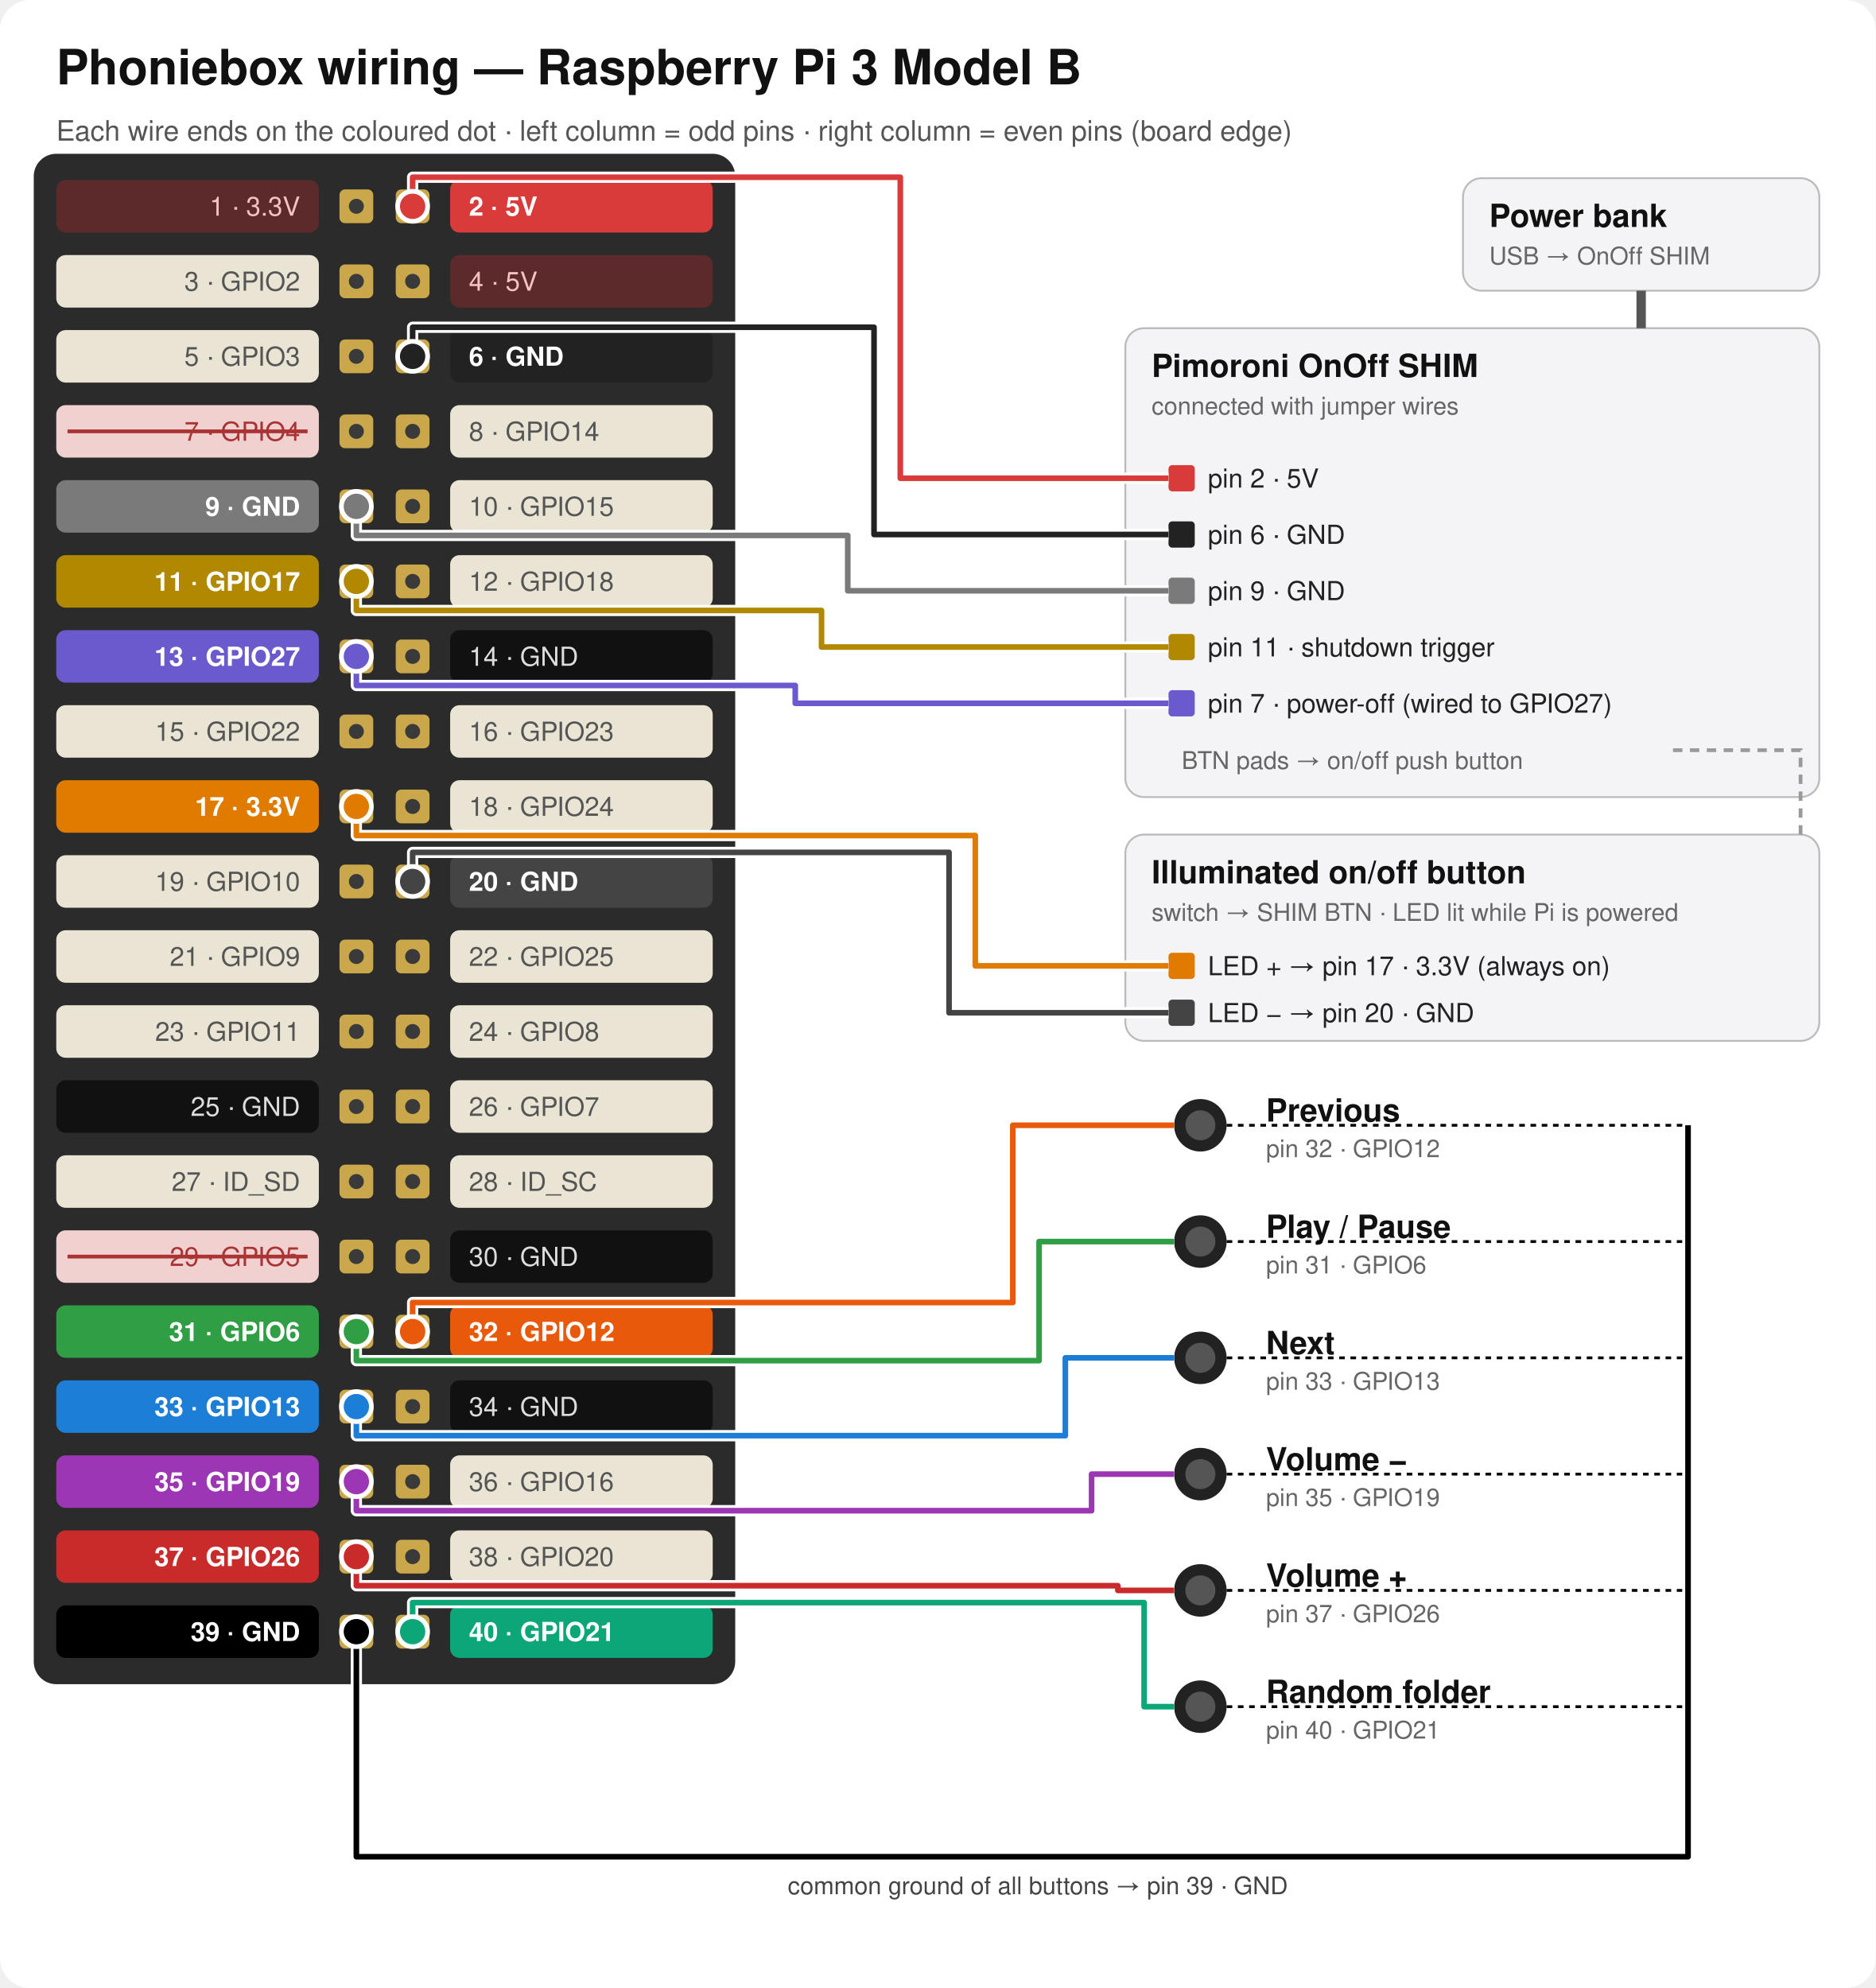
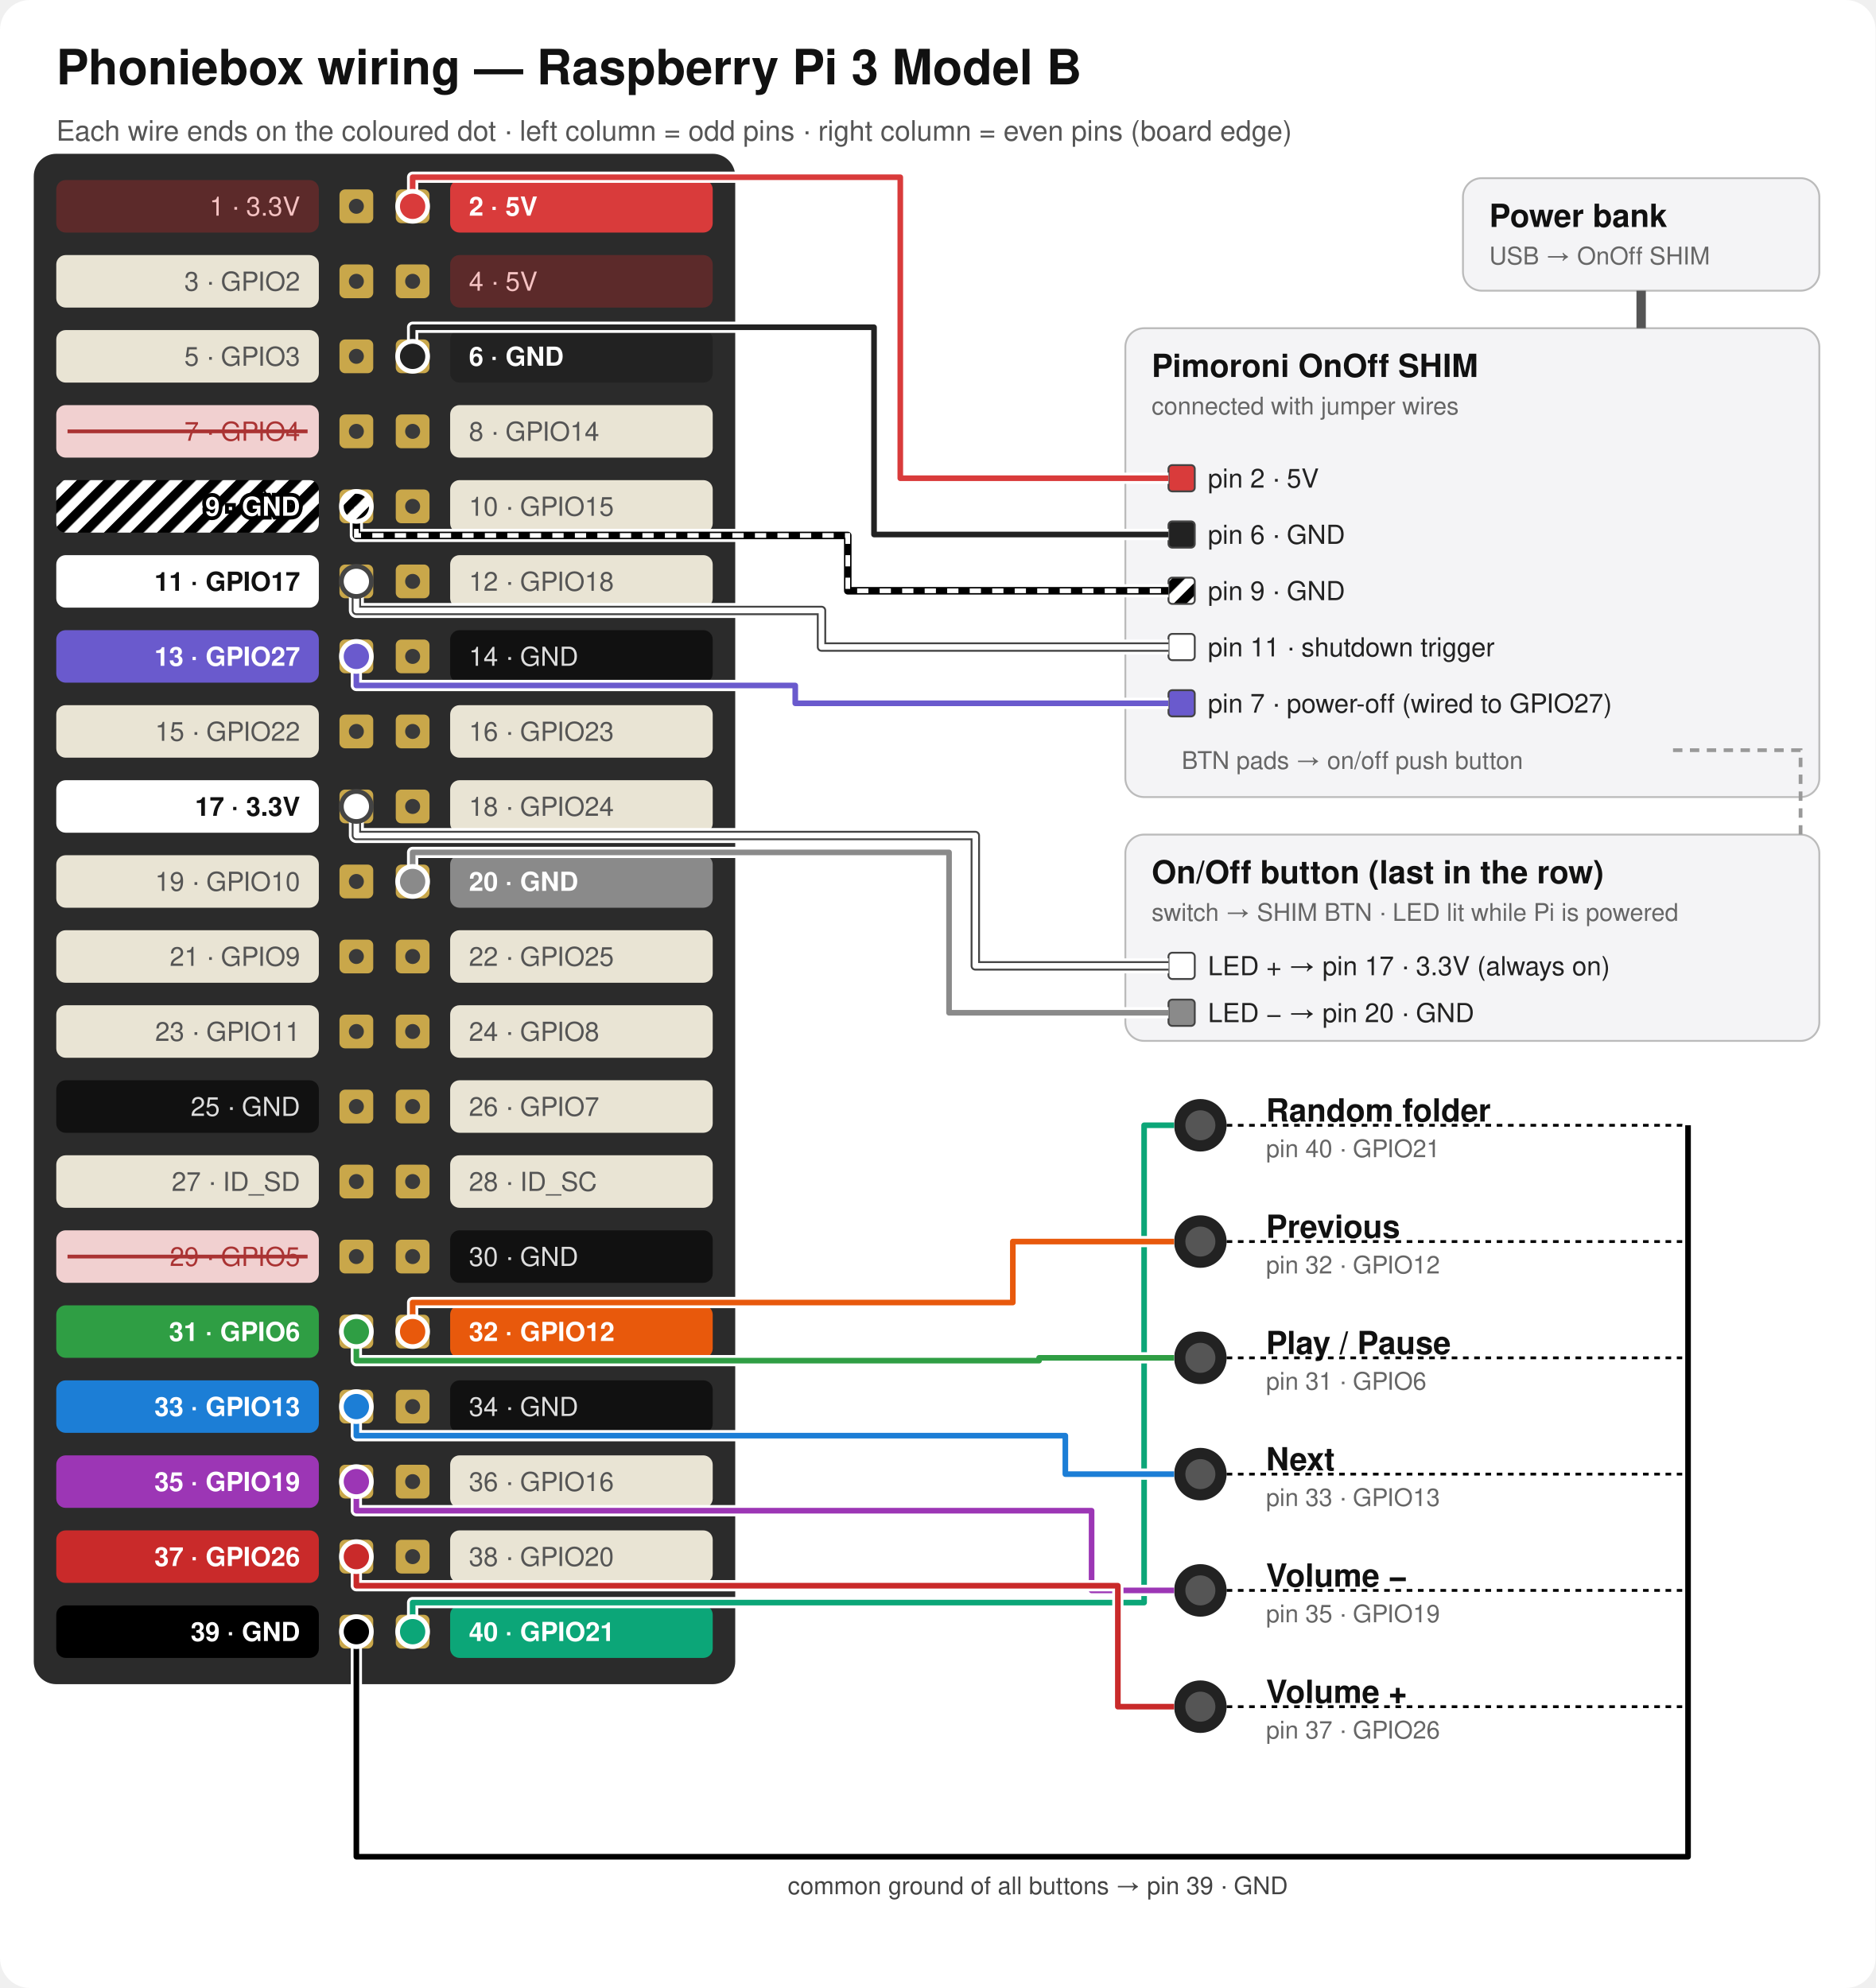
<svg xmlns="http://www.w3.org/2000/svg" width="1000" height="1060" viewBox="0 0 1000 1060" font-family="Helvetica, Arial, sans-serif">
+   <defs>
+     <pattern id="zb" width="10" height="10" patternUnits="userSpaceOnUse" patternTransform="rotate(45)">
+       <rect width="5" height="10" fill="#000" />
+       <rect x="5" width="5" height="10" fill="#fff" />
+     </pattern>
+   </defs>
  <rect width="1000" height="1060" rx="16" fill="#ffffff" />
  <text x="30" y="45" font-size="26" font-weight="700" fill="#111">Phoniebox wiring — Raspberry Pi 3 Model B</text>
  <text x="30" y="75" font-size="15" fill="#555">Each wire ends on the coloured dot · left column = odd pins · right column = even pins (board edge)</text>
  <rect x="780" y="95" width="190" height="60" rx="10" fill="#f4f4f6" stroke="#bbb" />
  <text x="794" y="121" font-size="17" font-weight="700" fill="#111">Power bank</text>
  <text x="794" y="141" font-size="13" fill="#666">USB → OnOff SHIM</text>
  <rect x="600" y="175" width="370" height="250" rx="10" fill="#f4f4f6" stroke="#bbb" />
  <text x="614" y="201" font-size="17" font-weight="700" fill="#111">Pimoroni OnOff SHIM</text>
  <text x="614" y="221" font-size="13" fill="#666">connected with jumper wires</text>
-   <rect x="623" y="248" width="14" height="14" rx="2" fill="#d93b3b" />
+   <rect x="623" y="248" width="14" height="14" rx="2" fill="#d93b3b" stroke="#444" stroke-width="1" />
  <text x="644" y="260" font-size="14" fill="#222">pin 2 · 5V</text>
-   <rect x="623" y="278" width="14" height="14" rx="2" fill="#222222" />
+   <rect x="623" y="278" width="14" height="14" rx="2" fill="#222222" stroke="#444" stroke-width="1" />
  <text x="644" y="290" font-size="14" fill="#222">pin 6 · GND</text>
-   <rect x="623" y="308" width="14" height="14" rx="2" fill="#7a7a7a" />
+   <rect x="623" y="308" width="14" height="14" rx="2" fill="url(#zb)" stroke="#444" stroke-width="1" />
  <text x="644" y="320" font-size="14" fill="#222">pin 9 · GND</text>
-   <rect x="623" y="338" width="14" height="14" rx="2" fill="#b08900" />
+   <rect x="623" y="338" width="14" height="14" rx="2" fill="#fff" stroke="#444" stroke-width="1" />
  <text x="644" y="350" font-size="14" fill="#222">pin 11 · shutdown trigger</text>
-   <rect x="623" y="368" width="14" height="14" rx="2" fill="#6a5acd" />
+   <rect x="623" y="368" width="14" height="14" rx="2" fill="#6a5acd" stroke="#444" stroke-width="1" />
  <text x="644" y="380" font-size="14" fill="#222">pin 7 · power-off (wired to GPIO27)</text>
  <text x="630" y="410" font-size="13" fill="#666">BTN pads → on/off push button</text>
  <path d="M875,155 L875,175" stroke="#555" stroke-width="5" fill="none" />
  <rect x="600" y="445" width="370" height="110" rx="10" fill="#f4f4f6" stroke="#bbb" />
-   <text x="614" y="471" font-size="17" font-weight="700" fill="#111">Illuminated on/off button</text>
+   <text x="614" y="471" font-size="17" font-weight="700" fill="#111">On/Off button (last in the row)</text>
  <text x="614" y="491" font-size="13" fill="#666">switch → SHIM BTN · LED lit while Pi is powered</text>
-   <rect x="623" y="508" width="14" height="14" rx="2" fill="#e07b00" />
+   <rect x="623" y="508" width="14" height="14" rx="2" fill="#fff" stroke="#444" stroke-width="1" />
  <text x="644" y="520" font-size="14" fill="#222">LED +  → pin 17 · 3.3V (always on)</text>
-   <rect x="623" y="533" width="14" height="14" rx="2" fill="#444444" />
+   <rect x="623" y="533" width="14" height="14" rx="2" fill="#8a8a8a" stroke="#444" stroke-width="1" />
  <text x="644" y="545" font-size="14" fill="#222">LED −  → pin 20 · GND</text>
  <path d="M960,445 L960,400 L890,400" stroke="#999" stroke-width="2" stroke-dasharray="5 4" fill="none" />
  <circle cx="640" cy="600" r="14" fill="#222" />
  <circle cx="640" cy="600" r="8" fill="#555" />
-   <text x="675" y="598" font-size="17" font-weight="700" fill="#111">Previous</text>
-   <text x="675" y="617" font-size="13" fill="#666">pin 32 · GPIO12</text>
+   <text x="675" y="598" font-size="17" font-weight="700" fill="#111">Random folder</text>
+   <text x="675" y="617" font-size="13" fill="#666">pin 40 · GPIO21</text>
  <path d="M654,600 L900,600" stroke="#000" stroke-width="1.5" stroke-dasharray="3 3" fill="none" />
  <circle cx="640" cy="662" r="14" fill="#222" />
  <circle cx="640" cy="662" r="8" fill="#555" />
-   <text x="675" y="660" font-size="17" font-weight="700" fill="#111">Play / Pause</text>
-   <text x="675" y="679" font-size="13" fill="#666">pin 31 · GPIO6</text>
+   <text x="675" y="660" font-size="17" font-weight="700" fill="#111">Previous</text>
+   <text x="675" y="679" font-size="13" fill="#666">pin 32 · GPIO12</text>
  <path d="M654,662 L900,662" stroke="#000" stroke-width="1.5" stroke-dasharray="3 3" fill="none" />
  <circle cx="640" cy="724" r="14" fill="#222" />
  <circle cx="640" cy="724" r="8" fill="#555" />
-   <text x="675" y="722" font-size="17" font-weight="700" fill="#111">Next</text>
-   <text x="675" y="741" font-size="13" fill="#666">pin 33 · GPIO13</text>
+   <text x="675" y="722" font-size="17" font-weight="700" fill="#111">Play / Pause</text>
+   <text x="675" y="741" font-size="13" fill="#666">pin 31 · GPIO6</text>
  <path d="M654,724 L900,724" stroke="#000" stroke-width="1.5" stroke-dasharray="3 3" fill="none" />
  <circle cx="640" cy="786" r="14" fill="#222" />
  <circle cx="640" cy="786" r="8" fill="#555" />
-   <text x="675" y="784" font-size="17" font-weight="700" fill="#111">Volume −</text>
-   <text x="675" y="803" font-size="13" fill="#666">pin 35 · GPIO19</text>
+   <text x="675" y="784" font-size="17" font-weight="700" fill="#111">Next</text>
+   <text x="675" y="803" font-size="13" fill="#666">pin 33 · GPIO13</text>
  <path d="M654,786 L900,786" stroke="#000" stroke-width="1.5" stroke-dasharray="3 3" fill="none" />
  <circle cx="640" cy="848" r="14" fill="#222" />
  <circle cx="640" cy="848" r="8" fill="#555" />
-   <text x="675" y="846" font-size="17" font-weight="700" fill="#111">Volume +</text>
-   <text x="675" y="865" font-size="13" fill="#666">pin 37 · GPIO26</text>
+   <text x="675" y="846" font-size="17" font-weight="700" fill="#111">Volume −</text>
+   <text x="675" y="865" font-size="13" fill="#666">pin 35 · GPIO19</text>
  <path d="M654,848 L900,848" stroke="#000" stroke-width="1.5" stroke-dasharray="3 3" fill="none" />
  <circle cx="640" cy="910" r="14" fill="#222" />
  <circle cx="640" cy="910" r="8" fill="#555" />
-   <text x="675" y="908" font-size="17" font-weight="700" fill="#111">Random folder</text>
-   <text x="675" y="927" font-size="13" fill="#666">pin 40 · GPIO21</text>
+   <text x="675" y="908" font-size="17" font-weight="700" fill="#111">Volume +</text>
+   <text x="675" y="927" font-size="13" fill="#666">pin 37 · GPIO26</text>
  <path d="M654,910 L900,910" stroke="#000" stroke-width="1.5" stroke-dasharray="3 3" fill="none" />
  <text x="420" y="1010" font-size="13" fill="#444">common ground of all buttons → pin 39 · GND</text>
  <rect x="18" y="82" width="374" height="816" rx="12" fill="#2b2b2b" />
  <rect x="30" y="96" width="140" height="28" rx="5" fill="#5c2a2a" />
-   <text x="160" y="115" font-size="14" font-weight="400" fill="#f5c2c2" text-anchor="end">1 · 3.3V</text>
+   <text x="160" y="115" font-size="14" font-weight="400" fill="#f5c2c2" text-anchor="end" stroke="none" stroke-width="4" paint-order="stroke">1 · 3.3V</text>
  <rect x="181" y="101" width="18" height="18" rx="3" fill="#c9a74a" />
  <circle cx="190" cy="110" r="4" fill="#3a3a3a" />
  <rect x="240" y="96" width="140" height="28" rx="5" fill="#d93b3b" />
-   <text x="250" y="115" font-size="14" font-weight="700" fill="#fff" text-anchor="start">2 · 5V</text>
+   <text x="250" y="115" font-size="14" font-weight="700" fill="#fff" text-anchor="start" stroke="none" stroke-width="4" paint-order="stroke">2 · 5V</text>
  <rect x="211" y="101" width="18" height="18" rx="3" fill="#c9a74a" />
  <circle cx="220" cy="110" r="4" fill="#3a3a3a" />
  <rect x="30" y="136" width="140" height="28" rx="5" fill="#e9e4d4" />
-   <text x="160" y="155" font-size="14" font-weight="400" fill="#555" text-anchor="end">3 · GPIO2</text>
+   <text x="160" y="155" font-size="14" font-weight="400" fill="#555" text-anchor="end" stroke="none" stroke-width="4" paint-order="stroke">3 · GPIO2</text>
  <rect x="181" y="141" width="18" height="18" rx="3" fill="#c9a74a" />
  <circle cx="190" cy="150" r="4" fill="#3a3a3a" />
  <rect x="240" y="136" width="140" height="28" rx="5" fill="#5c2a2a" />
-   <text x="250" y="155" font-size="14" font-weight="400" fill="#f5c2c2" text-anchor="start">4 · 5V</text>
+   <text x="250" y="155" font-size="14" font-weight="400" fill="#f5c2c2" text-anchor="start" stroke="none" stroke-width="4" paint-order="stroke">4 · 5V</text>
  <rect x="211" y="141" width="18" height="18" rx="3" fill="#c9a74a" />
  <circle cx="220" cy="150" r="4" fill="#3a3a3a" />
  <rect x="30" y="176" width="140" height="28" rx="5" fill="#e9e4d4" />
-   <text x="160" y="195" font-size="14" font-weight="400" fill="#555" text-anchor="end">5 · GPIO3</text>
+   <text x="160" y="195" font-size="14" font-weight="400" fill="#555" text-anchor="end" stroke="none" stroke-width="4" paint-order="stroke">5 · GPIO3</text>
  <rect x="181" y="181" width="18" height="18" rx="3" fill="#c9a74a" />
  <circle cx="190" cy="190" r="4" fill="#3a3a3a" />
  <rect x="240" y="176" width="140" height="28" rx="5" fill="#222222" />
-   <text x="250" y="195" font-size="14" font-weight="700" fill="#fff" text-anchor="start">6 · GND</text>
+   <text x="250" y="195" font-size="14" font-weight="700" fill="#fff" text-anchor="start" stroke="none" stroke-width="4" paint-order="stroke">6 · GND</text>
  <rect x="211" y="181" width="18" height="18" rx="3" fill="#c9a74a" />
  <circle cx="220" cy="190" r="4" fill="#3a3a3a" />
  <rect x="30" y="216" width="140" height="28" rx="5" fill="#f1d0d0" />
-   <text x="160" y="235" font-size="14" font-weight="400" fill="#a33" text-anchor="end">7 · GPIO4</text>
+   <text x="160" y="235" font-size="14" font-weight="400" fill="#a33" text-anchor="end" stroke="none" stroke-width="4" paint-order="stroke">7 · GPIO4</text>
  <line x1="36" y1="230" x2="164" y2="230" stroke="#a33" stroke-width="2" />
  <rect x="181" y="221" width="18" height="18" rx="3" fill="#c9a74a" />
  <circle cx="190" cy="230" r="4" fill="#3a3a3a" />
  <rect x="240" y="216" width="140" height="28" rx="5" fill="#e9e4d4" />
-   <text x="250" y="235" font-size="14" font-weight="400" fill="#555" text-anchor="start">8 · GPIO14</text>
+   <text x="250" y="235" font-size="14" font-weight="400" fill="#555" text-anchor="start" stroke="none" stroke-width="4" paint-order="stroke">8 · GPIO14</text>
  <rect x="211" y="221" width="18" height="18" rx="3" fill="#c9a74a" />
  <circle cx="220" cy="230" r="4" fill="#3a3a3a" />
-   <rect x="30" y="256" width="140" height="28" rx="5" fill="#7a7a7a" />
-   <text x="160" y="275" font-size="14" font-weight="700" fill="#fff" text-anchor="end">9 · GND</text>
+   <rect x="30" y="256" width="140" height="28" rx="5" fill="url(#zb)" />
+   <text x="160" y="275" font-size="14" font-weight="700" fill="#fff" text-anchor="end" stroke="#000" stroke-width="4" paint-order="stroke">9 · GND</text>
  <rect x="181" y="261" width="18" height="18" rx="3" fill="#c9a74a" />
  <circle cx="190" cy="270" r="4" fill="#3a3a3a" />
  <rect x="240" y="256" width="140" height="28" rx="5" fill="#e9e4d4" />
-   <text x="250" y="275" font-size="14" font-weight="400" fill="#555" text-anchor="start">10 · GPIO15</text>
+   <text x="250" y="275" font-size="14" font-weight="400" fill="#555" text-anchor="start" stroke="none" stroke-width="4" paint-order="stroke">10 · GPIO15</text>
  <rect x="211" y="261" width="18" height="18" rx="3" fill="#c9a74a" />
  <circle cx="220" cy="270" r="4" fill="#3a3a3a" />
-   <rect x="30" y="296" width="140" height="28" rx="5" fill="#b08900" />
-   <text x="160" y="315" font-size="14" font-weight="700" fill="#fff" text-anchor="end">11 · GPIO17</text>
+   <rect x="30" y="296" width="140" height="28" rx="5" fill="#fff" />
+   <text x="160" y="315" font-size="14" font-weight="700" fill="#111" text-anchor="end" stroke="none" stroke-width="4" paint-order="stroke">11 · GPIO17</text>
  <rect x="181" y="301" width="18" height="18" rx="3" fill="#c9a74a" />
  <circle cx="190" cy="310" r="4" fill="#3a3a3a" />
  <rect x="240" y="296" width="140" height="28" rx="5" fill="#e9e4d4" />
-   <text x="250" y="315" font-size="14" font-weight="400" fill="#555" text-anchor="start">12 · GPIO18</text>
+   <text x="250" y="315" font-size="14" font-weight="400" fill="#555" text-anchor="start" stroke="none" stroke-width="4" paint-order="stroke">12 · GPIO18</text>
  <rect x="211" y="301" width="18" height="18" rx="3" fill="#c9a74a" />
  <circle cx="220" cy="310" r="4" fill="#3a3a3a" />
  <rect x="30" y="336" width="140" height="28" rx="5" fill="#6a5acd" />
-   <text x="160" y="355" font-size="14" font-weight="700" fill="#fff" text-anchor="end">13 · GPIO27</text>
+   <text x="160" y="355" font-size="14" font-weight="700" fill="#fff" text-anchor="end" stroke="none" stroke-width="4" paint-order="stroke">13 · GPIO27</text>
  <rect x="181" y="341" width="18" height="18" rx="3" fill="#c9a74a" />
  <circle cx="190" cy="350" r="4" fill="#3a3a3a" />
  <rect x="240" y="336" width="140" height="28" rx="5" fill="#111" />
-   <text x="250" y="355" font-size="14" font-weight="400" fill="#ddd" text-anchor="start">14 · GND</text>
+   <text x="250" y="355" font-size="14" font-weight="400" fill="#ddd" text-anchor="start" stroke="none" stroke-width="4" paint-order="stroke">14 · GND</text>
  <rect x="211" y="341" width="18" height="18" rx="3" fill="#c9a74a" />
  <circle cx="220" cy="350" r="4" fill="#3a3a3a" />
  <rect x="30" y="376" width="140" height="28" rx="5" fill="#e9e4d4" />
-   <text x="160" y="395" font-size="14" font-weight="400" fill="#555" text-anchor="end">15 · GPIO22</text>
+   <text x="160" y="395" font-size="14" font-weight="400" fill="#555" text-anchor="end" stroke="none" stroke-width="4" paint-order="stroke">15 · GPIO22</text>
  <rect x="181" y="381" width="18" height="18" rx="3" fill="#c9a74a" />
  <circle cx="190" cy="390" r="4" fill="#3a3a3a" />
  <rect x="240" y="376" width="140" height="28" rx="5" fill="#e9e4d4" />
-   <text x="250" y="395" font-size="14" font-weight="400" fill="#555" text-anchor="start">16 · GPIO23</text>
+   <text x="250" y="395" font-size="14" font-weight="400" fill="#555" text-anchor="start" stroke="none" stroke-width="4" paint-order="stroke">16 · GPIO23</text>
  <rect x="211" y="381" width="18" height="18" rx="3" fill="#c9a74a" />
  <circle cx="220" cy="390" r="4" fill="#3a3a3a" />
-   <rect x="30" y="416" width="140" height="28" rx="5" fill="#e07b00" />
-   <text x="160" y="435" font-size="14" font-weight="700" fill="#fff" text-anchor="end">17 · 3.3V</text>
+   <rect x="30" y="416" width="140" height="28" rx="5" fill="#fff" />
+   <text x="160" y="435" font-size="14" font-weight="700" fill="#111" text-anchor="end" stroke="none" stroke-width="4" paint-order="stroke">17 · 3.3V</text>
  <rect x="181" y="421" width="18" height="18" rx="3" fill="#c9a74a" />
  <circle cx="190" cy="430" r="4" fill="#3a3a3a" />
  <rect x="240" y="416" width="140" height="28" rx="5" fill="#e9e4d4" />
-   <text x="250" y="435" font-size="14" font-weight="400" fill="#555" text-anchor="start">18 · GPIO24</text>
+   <text x="250" y="435" font-size="14" font-weight="400" fill="#555" text-anchor="start" stroke="none" stroke-width="4" paint-order="stroke">18 · GPIO24</text>
  <rect x="211" y="421" width="18" height="18" rx="3" fill="#c9a74a" />
  <circle cx="220" cy="430" r="4" fill="#3a3a3a" />
  <rect x="30" y="456" width="140" height="28" rx="5" fill="#e9e4d4" />
-   <text x="160" y="475" font-size="14" font-weight="400" fill="#555" text-anchor="end">19 · GPIO10</text>
+   <text x="160" y="475" font-size="14" font-weight="400" fill="#555" text-anchor="end" stroke="none" stroke-width="4" paint-order="stroke">19 · GPIO10</text>
  <rect x="181" y="461" width="18" height="18" rx="3" fill="#c9a74a" />
  <circle cx="190" cy="470" r="4" fill="#3a3a3a" />
-   <rect x="240" y="456" width="140" height="28" rx="5" fill="#444444" />
-   <text x="250" y="475" font-size="14" font-weight="700" fill="#fff" text-anchor="start">20 · GND</text>
+   <rect x="240" y="456" width="140" height="28" rx="5" fill="#8a8a8a" />
+   <text x="250" y="475" font-size="14" font-weight="700" fill="#fff" text-anchor="start" stroke="none" stroke-width="4" paint-order="stroke">20 · GND</text>
  <rect x="211" y="461" width="18" height="18" rx="3" fill="#c9a74a" />
  <circle cx="220" cy="470" r="4" fill="#3a3a3a" />
  <rect x="30" y="496" width="140" height="28" rx="5" fill="#e9e4d4" />
-   <text x="160" y="515" font-size="14" font-weight="400" fill="#555" text-anchor="end">21 · GPIO9</text>
+   <text x="160" y="515" font-size="14" font-weight="400" fill="#555" text-anchor="end" stroke="none" stroke-width="4" paint-order="stroke">21 · GPIO9</text>
  <rect x="181" y="501" width="18" height="18" rx="3" fill="#c9a74a" />
  <circle cx="190" cy="510" r="4" fill="#3a3a3a" />
  <rect x="240" y="496" width="140" height="28" rx="5" fill="#e9e4d4" />
-   <text x="250" y="515" font-size="14" font-weight="400" fill="#555" text-anchor="start">22 · GPIO25</text>
+   <text x="250" y="515" font-size="14" font-weight="400" fill="#555" text-anchor="start" stroke="none" stroke-width="4" paint-order="stroke">22 · GPIO25</text>
  <rect x="211" y="501" width="18" height="18" rx="3" fill="#c9a74a" />
  <circle cx="220" cy="510" r="4" fill="#3a3a3a" />
  <rect x="30" y="536" width="140" height="28" rx="5" fill="#e9e4d4" />
-   <text x="160" y="555" font-size="14" font-weight="400" fill="#555" text-anchor="end">23 · GPIO11</text>
+   <text x="160" y="555" font-size="14" font-weight="400" fill="#555" text-anchor="end" stroke="none" stroke-width="4" paint-order="stroke">23 · GPIO11</text>
  <rect x="181" y="541" width="18" height="18" rx="3" fill="#c9a74a" />
  <circle cx="190" cy="550" r="4" fill="#3a3a3a" />
  <rect x="240" y="536" width="140" height="28" rx="5" fill="#e9e4d4" />
-   <text x="250" y="555" font-size="14" font-weight="400" fill="#555" text-anchor="start">24 · GPIO8</text>
+   <text x="250" y="555" font-size="14" font-weight="400" fill="#555" text-anchor="start" stroke="none" stroke-width="4" paint-order="stroke">24 · GPIO8</text>
  <rect x="211" y="541" width="18" height="18" rx="3" fill="#c9a74a" />
  <circle cx="220" cy="550" r="4" fill="#3a3a3a" />
  <rect x="30" y="576" width="140" height="28" rx="5" fill="#111" />
-   <text x="160" y="595" font-size="14" font-weight="400" fill="#ddd" text-anchor="end">25 · GND</text>
+   <text x="160" y="595" font-size="14" font-weight="400" fill="#ddd" text-anchor="end" stroke="none" stroke-width="4" paint-order="stroke">25 · GND</text>
  <rect x="181" y="581" width="18" height="18" rx="3" fill="#c9a74a" />
  <circle cx="190" cy="590" r="4" fill="#3a3a3a" />
  <rect x="240" y="576" width="140" height="28" rx="5" fill="#e9e4d4" />
-   <text x="250" y="595" font-size="14" font-weight="400" fill="#555" text-anchor="start">26 · GPIO7</text>
+   <text x="250" y="595" font-size="14" font-weight="400" fill="#555" text-anchor="start" stroke="none" stroke-width="4" paint-order="stroke">26 · GPIO7</text>
  <rect x="211" y="581" width="18" height="18" rx="3" fill="#c9a74a" />
  <circle cx="220" cy="590" r="4" fill="#3a3a3a" />
  <rect x="30" y="616" width="140" height="28" rx="5" fill="#e9e4d4" />
-   <text x="160" y="635" font-size="14" font-weight="400" fill="#555" text-anchor="end">27 · ID_SD</text>
+   <text x="160" y="635" font-size="14" font-weight="400" fill="#555" text-anchor="end" stroke="none" stroke-width="4" paint-order="stroke">27 · ID_SD</text>
  <rect x="181" y="621" width="18" height="18" rx="3" fill="#c9a74a" />
  <circle cx="190" cy="630" r="4" fill="#3a3a3a" />
  <rect x="240" y="616" width="140" height="28" rx="5" fill="#e9e4d4" />
-   <text x="250" y="635" font-size="14" font-weight="400" fill="#555" text-anchor="start">28 · ID_SC</text>
+   <text x="250" y="635" font-size="14" font-weight="400" fill="#555" text-anchor="start" stroke="none" stroke-width="4" paint-order="stroke">28 · ID_SC</text>
  <rect x="211" y="621" width="18" height="18" rx="3" fill="#c9a74a" />
  <circle cx="220" cy="630" r="4" fill="#3a3a3a" />
  <rect x="30" y="656" width="140" height="28" rx="5" fill="#f1d0d0" />
-   <text x="160" y="675" font-size="14" font-weight="400" fill="#a33" text-anchor="end">29 · GPIO5</text>
+   <text x="160" y="675" font-size="14" font-weight="400" fill="#a33" text-anchor="end" stroke="none" stroke-width="4" paint-order="stroke">29 · GPIO5</text>
  <line x1="36" y1="670" x2="164" y2="670" stroke="#a33" stroke-width="2" />
  <rect x="181" y="661" width="18" height="18" rx="3" fill="#c9a74a" />
  <circle cx="190" cy="670" r="4" fill="#3a3a3a" />
  <rect x="240" y="656" width="140" height="28" rx="5" fill="#111" />
-   <text x="250" y="675" font-size="14" font-weight="400" fill="#ddd" text-anchor="start">30 · GND</text>
+   <text x="250" y="675" font-size="14" font-weight="400" fill="#ddd" text-anchor="start" stroke="none" stroke-width="4" paint-order="stroke">30 · GND</text>
  <rect x="211" y="661" width="18" height="18" rx="3" fill="#c9a74a" />
  <circle cx="220" cy="670" r="4" fill="#3a3a3a" />
  <rect x="30" y="696" width="140" height="28" rx="5" fill="#2f9e44" />
-   <text x="160" y="715" font-size="14" font-weight="700" fill="#fff" text-anchor="end">31 · GPIO6</text>
+   <text x="160" y="715" font-size="14" font-weight="700" fill="#fff" text-anchor="end" stroke="none" stroke-width="4" paint-order="stroke">31 · GPIO6</text>
  <rect x="181" y="701" width="18" height="18" rx="3" fill="#c9a74a" />
  <circle cx="190" cy="710" r="4" fill="#3a3a3a" />
  <rect x="240" y="696" width="140" height="28" rx="5" fill="#e8590c" />
-   <text x="250" y="715" font-size="14" font-weight="700" fill="#fff" text-anchor="start">32 · GPIO12</text>
+   <text x="250" y="715" font-size="14" font-weight="700" fill="#fff" text-anchor="start" stroke="none" stroke-width="4" paint-order="stroke">32 · GPIO12</text>
  <rect x="211" y="701" width="18" height="18" rx="3" fill="#c9a74a" />
  <circle cx="220" cy="710" r="4" fill="#3a3a3a" />
  <rect x="30" y="736" width="140" height="28" rx="5" fill="#1c7ed6" />
-   <text x="160" y="755" font-size="14" font-weight="700" fill="#fff" text-anchor="end">33 · GPIO13</text>
+   <text x="160" y="755" font-size="14" font-weight="700" fill="#fff" text-anchor="end" stroke="none" stroke-width="4" paint-order="stroke">33 · GPIO13</text>
  <rect x="181" y="741" width="18" height="18" rx="3" fill="#c9a74a" />
  <circle cx="190" cy="750" r="4" fill="#3a3a3a" />
  <rect x="240" y="736" width="140" height="28" rx="5" fill="#111" />
-   <text x="250" y="755" font-size="14" font-weight="400" fill="#ddd" text-anchor="start">34 · GND</text>
+   <text x="250" y="755" font-size="14" font-weight="400" fill="#ddd" text-anchor="start" stroke="none" stroke-width="4" paint-order="stroke">34 · GND</text>
  <rect x="211" y="741" width="18" height="18" rx="3" fill="#c9a74a" />
  <circle cx="220" cy="750" r="4" fill="#3a3a3a" />
  <rect x="30" y="776" width="140" height="28" rx="5" fill="#9c36b5" />
-   <text x="160" y="795" font-size="14" font-weight="700" fill="#fff" text-anchor="end">35 · GPIO19</text>
+   <text x="160" y="795" font-size="14" font-weight="700" fill="#fff" text-anchor="end" stroke="none" stroke-width="4" paint-order="stroke">35 · GPIO19</text>
  <rect x="181" y="781" width="18" height="18" rx="3" fill="#c9a74a" />
  <circle cx="190" cy="790" r="4" fill="#3a3a3a" />
  <rect x="240" y="776" width="140" height="28" rx="5" fill="#e9e4d4" />
-   <text x="250" y="795" font-size="14" font-weight="400" fill="#555" text-anchor="start">36 · GPIO16</text>
+   <text x="250" y="795" font-size="14" font-weight="400" fill="#555" text-anchor="start" stroke="none" stroke-width="4" paint-order="stroke">36 · GPIO16</text>
  <rect x="211" y="781" width="18" height="18" rx="3" fill="#c9a74a" />
  <circle cx="220" cy="790" r="4" fill="#3a3a3a" />
  <rect x="30" y="816" width="140" height="28" rx="5" fill="#c92a2a" />
-   <text x="160" y="835" font-size="14" font-weight="700" fill="#fff" text-anchor="end">37 · GPIO26</text>
+   <text x="160" y="835" font-size="14" font-weight="700" fill="#fff" text-anchor="end" stroke="none" stroke-width="4" paint-order="stroke">37 · GPIO26</text>
  <rect x="181" y="821" width="18" height="18" rx="3" fill="#c9a74a" />
  <circle cx="190" cy="830" r="4" fill="#3a3a3a" />
  <rect x="240" y="816" width="140" height="28" rx="5" fill="#e9e4d4" />
-   <text x="250" y="835" font-size="14" font-weight="400" fill="#555" text-anchor="start">38 · GPIO20</text>
+   <text x="250" y="835" font-size="14" font-weight="400" fill="#555" text-anchor="start" stroke="none" stroke-width="4" paint-order="stroke">38 · GPIO20</text>
  <rect x="211" y="821" width="18" height="18" rx="3" fill="#c9a74a" />
  <circle cx="220" cy="830" r="4" fill="#3a3a3a" />
  <rect x="30" y="856" width="140" height="28" rx="5" fill="#000000" />
-   <text x="160" y="875" font-size="14" font-weight="700" fill="#fff" text-anchor="end">39 · GND</text>
+   <text x="160" y="875" font-size="14" font-weight="700" fill="#fff" text-anchor="end" stroke="none" stroke-width="4" paint-order="stroke">39 · GND</text>
  <rect x="181" y="861" width="18" height="18" rx="3" fill="#c9a74a" />
  <circle cx="190" cy="870" r="4" fill="#3a3a3a" />
  <rect x="240" y="856" width="140" height="28" rx="5" fill="#0ca678" />
-   <text x="250" y="875" font-size="14" font-weight="700" fill="#fff" text-anchor="start">40 · GPIO21</text>
+   <text x="250" y="875" font-size="14" font-weight="700" fill="#fff" text-anchor="start" stroke="none" stroke-width="4" paint-order="stroke">40 · GPIO21</text>
  <rect x="211" y="861" width="18" height="18" rx="3" fill="#c9a74a" />
  <circle cx="220" cy="870" r="4" fill="#3a3a3a" />
  <path d="M220,110 L220,94.5 L480,94.5 L480,255 L623,255" stroke="#fff" stroke-width="6" fill="none" stroke-linejoin="round" />
  <path d="M220,110 L220,94.5 L480,94.5 L480,255 L623,255" stroke="#d93b3b" stroke-width="3" fill="none" stroke-linejoin="round" />
  <path d="M220,190 L220,174.5 L466,174.5 L466,285 L623,285" stroke="#fff" stroke-width="6" fill="none" stroke-linejoin="round" />
  <path d="M220,190 L220,174.5 L466,174.5 L466,285 L623,285" stroke="#222222" stroke-width="3" fill="none" stroke-linejoin="round" />
-   <path d="M190,270 L190,285.5 L452,285.5 L452,315 L623,315" stroke="#fff" stroke-width="6" fill="none" stroke-linejoin="round" />
-   <path d="M190,270 L190,285.5 L452,285.5 L452,315 L623,315" stroke="#7a7a7a" stroke-width="3" fill="none" stroke-linejoin="round" />
-   <path d="M190,310 L190,325.5 L438,325.5 L438,345 L623,345" stroke="#fff" stroke-width="6" fill="none" stroke-linejoin="round" />
-   <path d="M190,310 L190,325.5 L438,325.5 L438,345 L623,345" stroke="#b08900" stroke-width="3" fill="none" stroke-linejoin="round" />
+   <path d="M190,270 L190,285.5 L452,285.5 L452,315 L623,315" stroke="#fff" stroke-width="7" fill="none" stroke-linejoin="round" />
+   <path d="M190,270 L190,285.5 L452,285.5 L452,315 L623,315" stroke="#000" stroke-width="4" fill="none" stroke-linejoin="round" />
+   <path d="M190,270 L190,285.5 L452,285.5 L452,315 L623,315" stroke="#fff" stroke-width="2.5" fill="none" stroke-dasharray="6 6" />
+   <path d="M190,310 L190,325.5 L438,325.5 L438,345 L623,345" stroke="#fff" stroke-width="8" fill="none" stroke-linejoin="round" />
+   <path d="M190,310 L190,325.5 L438,325.5 L438,345 L623,345" stroke="#444" stroke-width="5" fill="none" stroke-linejoin="round" />
+   <path d="M190,310 L190,325.5 L438,325.5 L438,345 L623,345" stroke="#fff" stroke-width="3" fill="none" stroke-linejoin="round" />
  <path d="M190,350 L190,365.5 L424,365.5 L424,375 L623,375" stroke="#fff" stroke-width="6" fill="none" stroke-linejoin="round" />
  <path d="M190,350 L190,365.5 L424,365.5 L424,375 L623,375" stroke="#6a5acd" stroke-width="3" fill="none" stroke-linejoin="round" />
-   <path d="M190,430 L190,445.5 L520,445.5 L520,515 L623,515" stroke="#fff" stroke-width="6" fill="none" stroke-linejoin="round" />
-   <path d="M190,430 L190,445.5 L520,445.5 L520,515 L623,515" stroke="#e07b00" stroke-width="3" fill="none" stroke-linejoin="round" />
+   <path d="M190,430 L190,445.5 L520,445.5 L520,515 L623,515" stroke="#fff" stroke-width="8" fill="none" stroke-linejoin="round" />
+   <path d="M190,430 L190,445.5 L520,445.5 L520,515 L623,515" stroke="#444" stroke-width="5" fill="none" stroke-linejoin="round" />
+   <path d="M190,430 L190,445.5 L520,445.5 L520,515 L623,515" stroke="#fff" stroke-width="3" fill="none" stroke-linejoin="round" />
  <path d="M220,470 L220,454.5 L506,454.5 L506,540 L623,540" stroke="#fff" stroke-width="6" fill="none" stroke-linejoin="round" />
-   <path d="M220,470 L220,454.5 L506,454.5 L506,540 L623,540" stroke="#444444" stroke-width="3" fill="none" stroke-linejoin="round" />
-   <path d="M220,710 L220,694.5 L540,694.5 L540,600 L626,600" stroke="#fff" stroke-width="6" fill="none" stroke-linejoin="round" />
-   <path d="M220,710 L220,694.5 L540,694.5 L540,600 L626,600" stroke="#e8590c" stroke-width="3" fill="none" stroke-linejoin="round" />
-   <path d="M190,710 L190,725.5 L554,725.5 L554,662 L626,662" stroke="#fff" stroke-width="6" fill="none" stroke-linejoin="round" />
-   <path d="M190,710 L190,725.5 L554,725.5 L554,662 L626,662" stroke="#2f9e44" stroke-width="3" fill="none" stroke-linejoin="round" />
-   <path d="M190,750 L190,765.5 L568,765.5 L568,724 L626,724" stroke="#fff" stroke-width="6" fill="none" stroke-linejoin="round" />
-   <path d="M190,750 L190,765.5 L568,765.5 L568,724 L626,724" stroke="#1c7ed6" stroke-width="3" fill="none" stroke-linejoin="round" />
-   <path d="M190,790 L190,805.5 L582,805.5 L582,786 L626,786" stroke="#fff" stroke-width="6" fill="none" stroke-linejoin="round" />
-   <path d="M190,790 L190,805.5 L582,805.5 L582,786 L626,786" stroke="#9c36b5" stroke-width="3" fill="none" stroke-linejoin="round" />
-   <path d="M190,830 L190,845.5 L596,845.5 L596,848 L626,848" stroke="#fff" stroke-width="6" fill="none" stroke-linejoin="round" />
-   <path d="M190,830 L190,845.5 L596,845.5 L596,848 L626,848" stroke="#c92a2a" stroke-width="3" fill="none" stroke-linejoin="round" />
-   <path d="M220,870 L220,854.5 L610,854.5 L610,910 L626,910" stroke="#fff" stroke-width="6" fill="none" stroke-linejoin="round" />
-   <path d="M220,870 L220,854.5 L610,854.5 L610,910 L626,910" stroke="#0ca678" stroke-width="3" fill="none" stroke-linejoin="round" />
+   <path d="M220,470 L220,454.5 L506,454.5 L506,540 L623,540" stroke="#8a8a8a" stroke-width="3" fill="none" stroke-linejoin="round" />
+   <path d="M220,870 L220,854.5 L610,854.5 L610,600 L626,600" stroke="#fff" stroke-width="6" fill="none" stroke-linejoin="round" />
+   <path d="M220,870 L220,854.5 L610,854.5 L610,600 L626,600" stroke="#0ca678" stroke-width="3" fill="none" stroke-linejoin="round" />
+   <path d="M220,710 L220,694.5 L540,694.5 L540,662 L626,662" stroke="#fff" stroke-width="6" fill="none" stroke-linejoin="round" />
+   <path d="M220,710 L220,694.5 L540,694.5 L540,662 L626,662" stroke="#e8590c" stroke-width="3" fill="none" stroke-linejoin="round" />
+   <path d="M190,710 L190,725.5 L554,725.5 L554,724 L626,724" stroke="#fff" stroke-width="6" fill="none" stroke-linejoin="round" />
+   <path d="M190,710 L190,725.5 L554,725.5 L554,724 L626,724" stroke="#2f9e44" stroke-width="3" fill="none" stroke-linejoin="round" />
+   <path d="M190,750 L190,765.5 L568,765.5 L568,786 L626,786" stroke="#fff" stroke-width="6" fill="none" stroke-linejoin="round" />
+   <path d="M190,750 L190,765.5 L568,765.5 L568,786 L626,786" stroke="#1c7ed6" stroke-width="3" fill="none" stroke-linejoin="round" />
+   <path d="M190,790 L190,805.5 L582,805.5 L582,848 L626,848" stroke="#fff" stroke-width="6" fill="none" stroke-linejoin="round" />
+   <path d="M190,790 L190,805.5 L582,805.5 L582,848 L626,848" stroke="#9c36b5" stroke-width="3" fill="none" stroke-linejoin="round" />
+   <path d="M190,830 L190,845.5 L596,845.5 L596,910 L626,910" stroke="#fff" stroke-width="6" fill="none" stroke-linejoin="round" />
+   <path d="M190,830 L190,845.5 L596,845.5 L596,910 L626,910" stroke="#c92a2a" stroke-width="3" fill="none" stroke-linejoin="round" />
  <path d="M900,600 L900,990 L190,990 L190,870" stroke="#fff" stroke-width="6" fill="none" stroke-linejoin="round" />
  <path d="M900,600 L900,990 L190,990 L190,870" stroke="#000000" stroke-width="3" fill="none" stroke-linejoin="round" />
  <circle cx="220" cy="110" r="8" fill="#d93b3b" stroke="#fff" stroke-width="2.5" />
  <circle cx="220" cy="190" r="8" fill="#222222" stroke="#fff" stroke-width="2.5" />
-   <circle cx="190" cy="270" r="8" fill="#7a7a7a" stroke="#fff" stroke-width="2.5" />
-   <circle cx="190" cy="310" r="8" fill="#b08900" stroke="#fff" stroke-width="2.5" />
+   <circle cx="190" cy="270" r="8" fill="url(#zb)" stroke="#fff" stroke-width="2.5" />
+   <circle cx="190" cy="310" r="8" fill="#fff" stroke="#444" stroke-width="2.5" />
  <circle cx="190" cy="350" r="8" fill="#6a5acd" stroke="#fff" stroke-width="2.5" />
-   <circle cx="190" cy="430" r="8" fill="#e07b00" stroke="#fff" stroke-width="2.5" />
-   <circle cx="220" cy="470" r="8" fill="#444444" stroke="#fff" stroke-width="2.5" />
+   <circle cx="190" cy="430" r="8" fill="#fff" stroke="#444" stroke-width="2.5" />
+   <circle cx="220" cy="470" r="8" fill="#8a8a8a" stroke="#fff" stroke-width="2.5" />
  <circle cx="220" cy="710" r="8" fill="#e8590c" stroke="#fff" stroke-width="2.5" />
  <circle cx="190" cy="710" r="8" fill="#2f9e44" stroke="#fff" stroke-width="2.5" />
  <circle cx="190" cy="750" r="8" fill="#1c7ed6" stroke="#fff" stroke-width="2.5" />
  <circle cx="190" cy="790" r="8" fill="#9c36b5" stroke="#fff" stroke-width="2.5" />
  <circle cx="190" cy="830" r="8" fill="#c92a2a" stroke="#fff" stroke-width="2.5" />
  <circle cx="220" cy="870" r="8" fill="#0ca678" stroke="#fff" stroke-width="2.5" />
  <circle cx="190" cy="870" r="8" fill="#000000" stroke="#fff" stroke-width="2.5" />
</svg>
